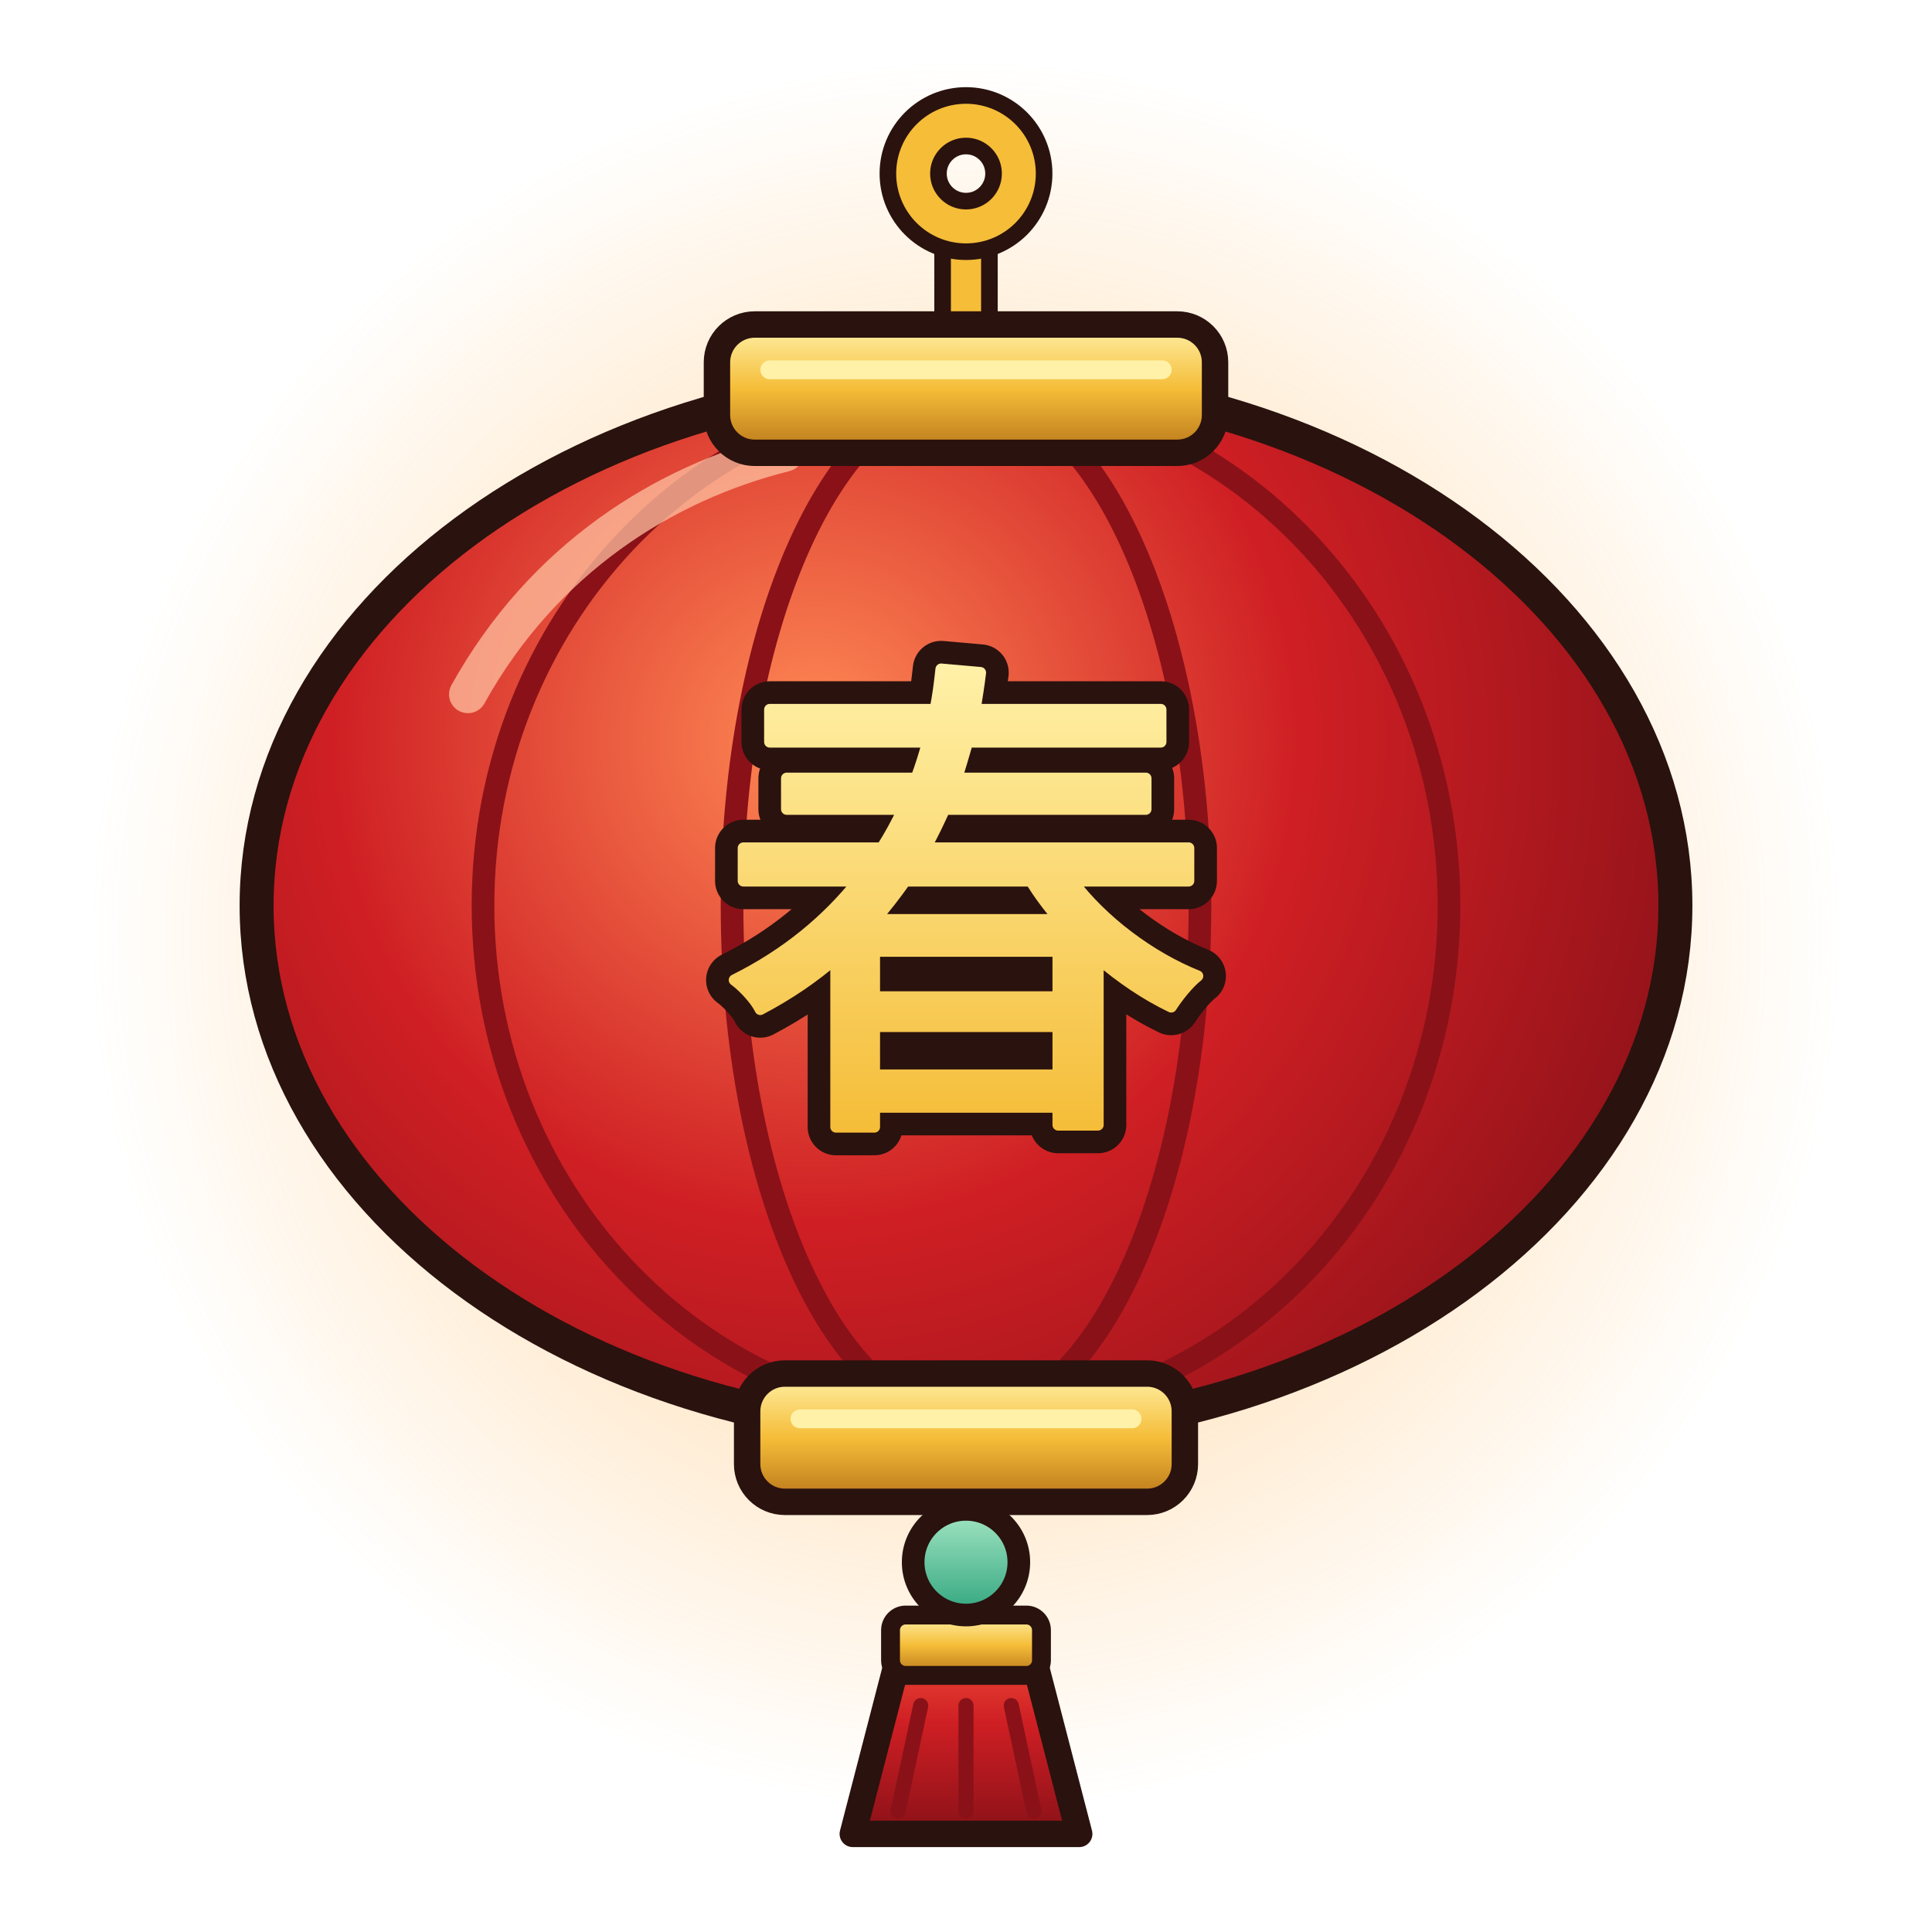
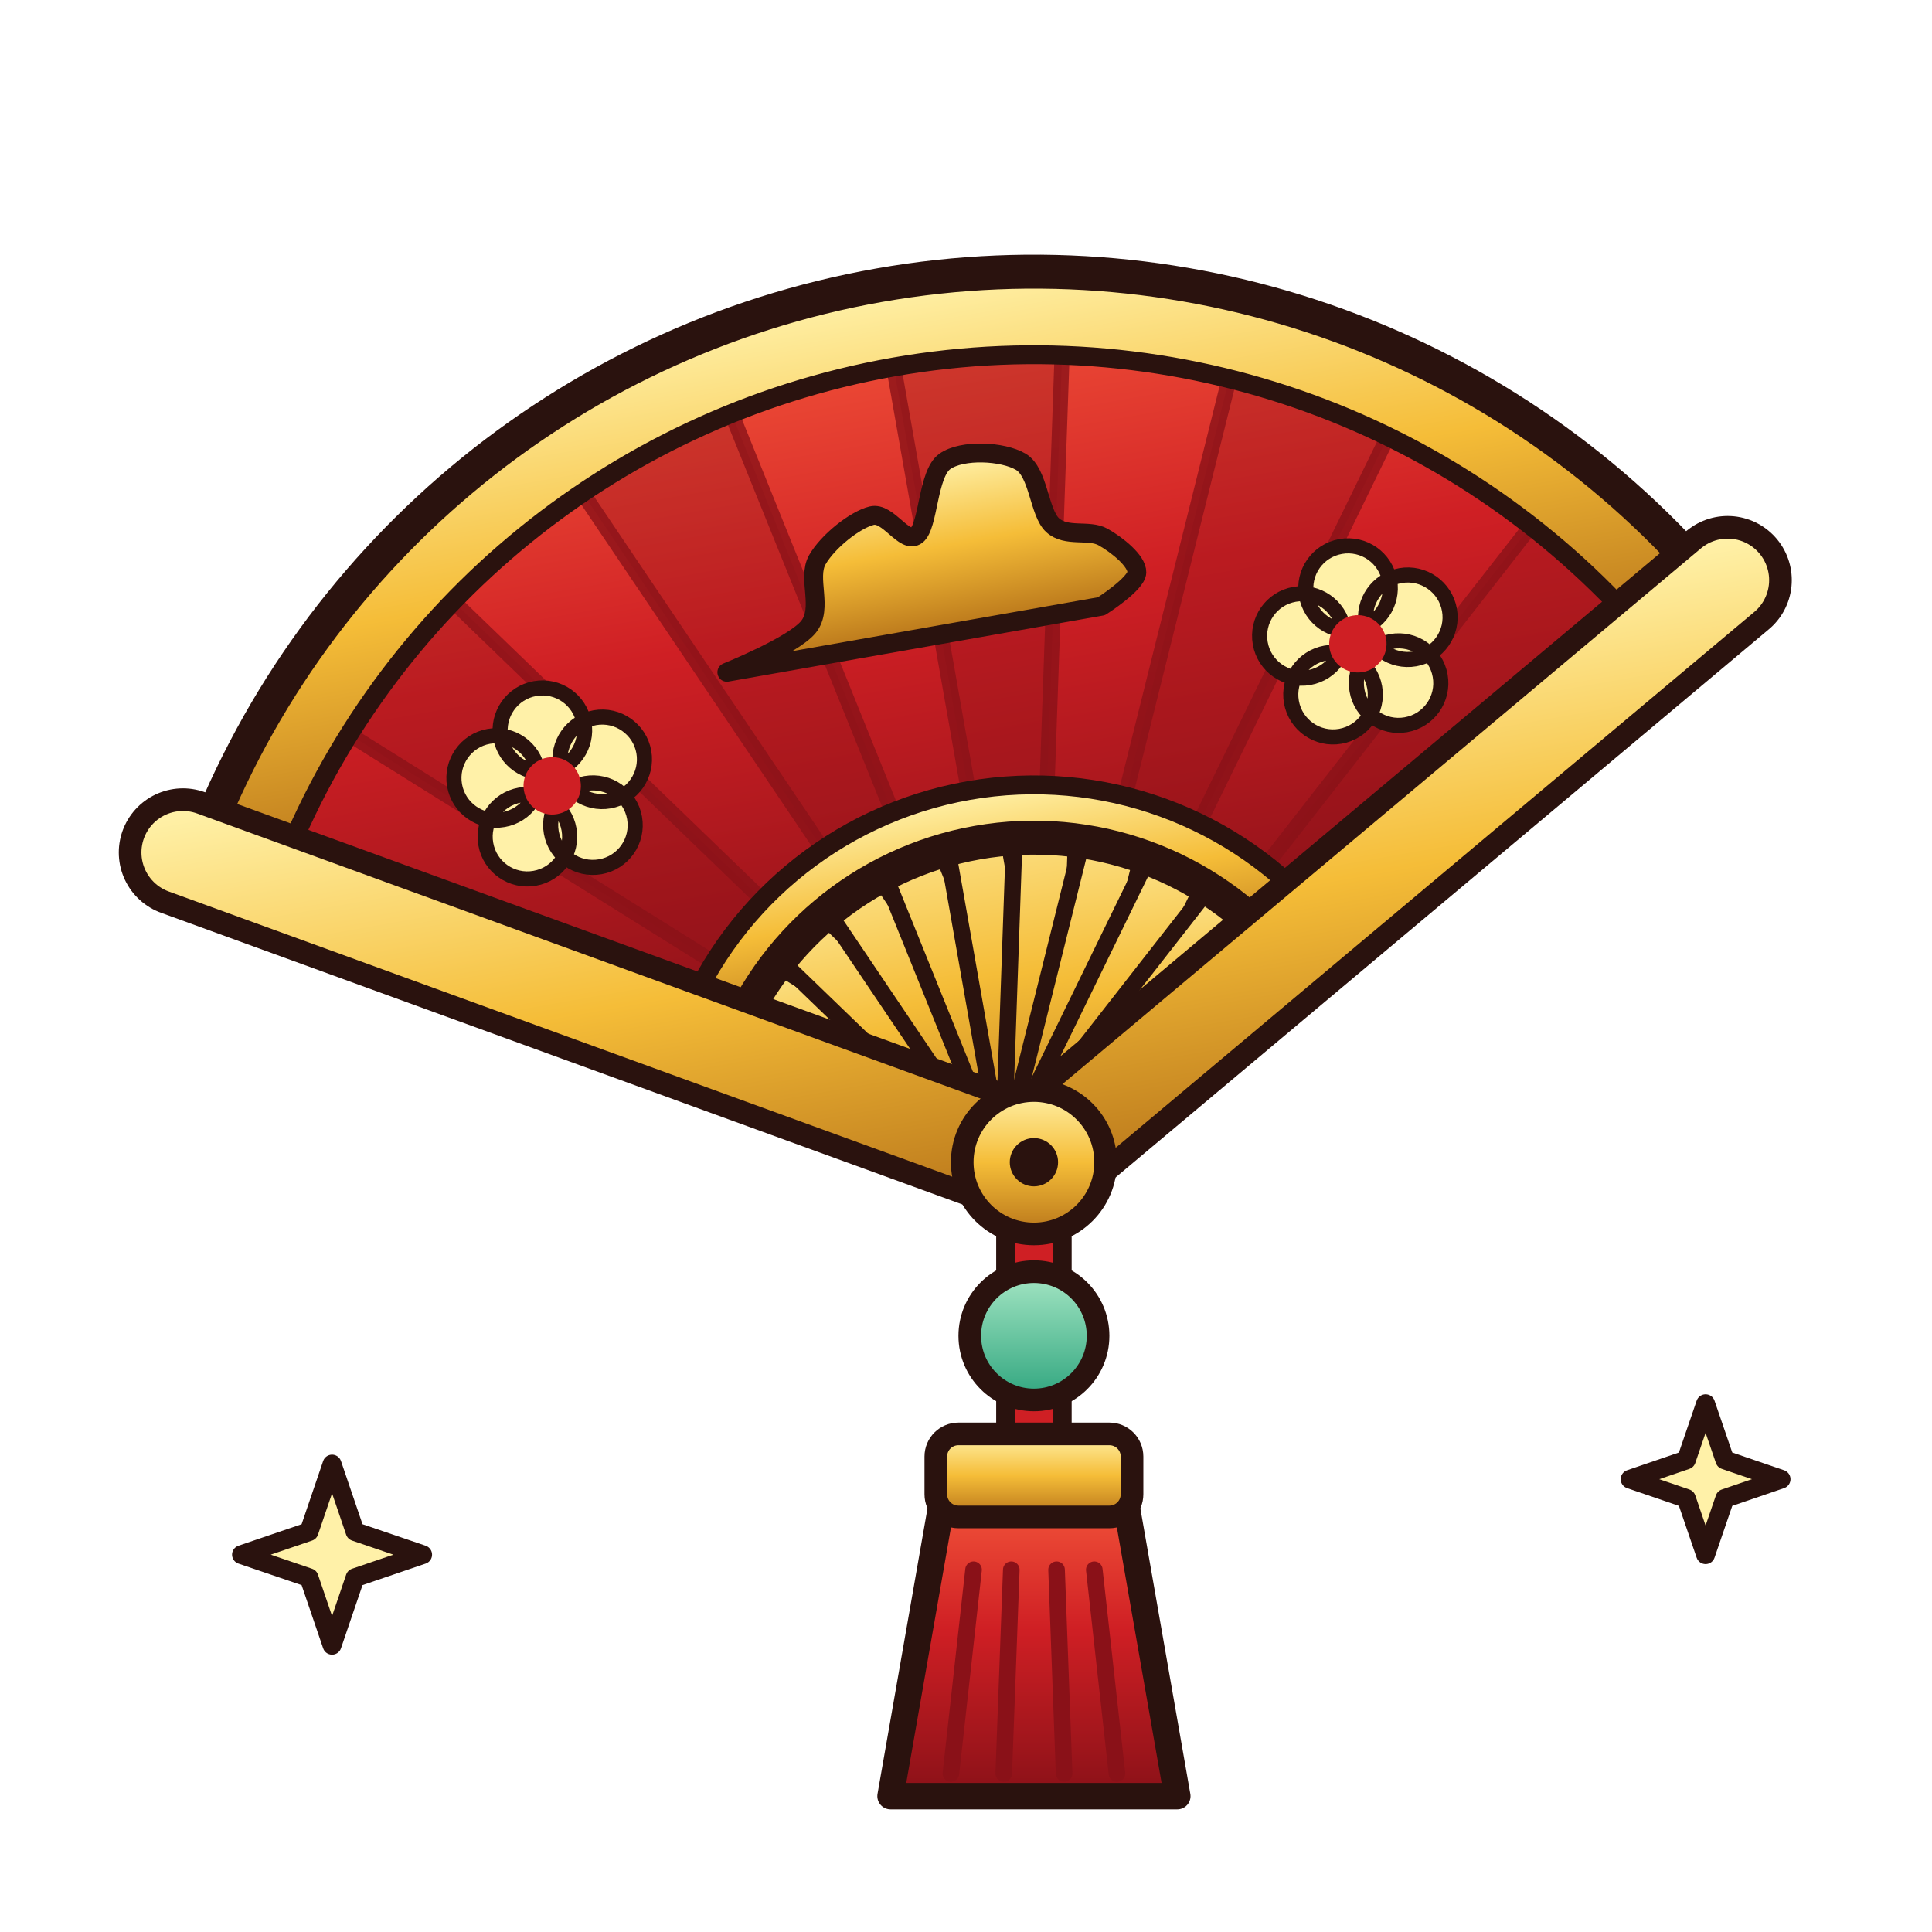
<svg xmlns="http://www.w3.org/2000/svg" width="256" height="256" viewBox="0 0 256 256">
  <defs>
-     <radialGradient id="radial-gradient-1" cx="128" cy="124" r="116" gradientUnits="userSpaceOnUse">
-       <stop offset="0" stop-color="#ffd66b" stop-opacity="0.6" />
-       <stop offset="0.62" stop-color="#ffa838" stop-opacity="0.22" />
-       <stop offset="1" stop-color="#ffa838" stop-opacity="0" />
-     </radialGradient>
-     <linearGradient id="linear-gradient-1" x1="128" y1="216" x2="128" y2="243" gradientUnits="userSpaceOnUse">
+     <linearGradient id="linear-gradient-1" x1="111.89" y1="120.72" x2="118.86" y2="160.25" gradientUnits="userSpaceOnUse">
+       <stop offset="0" stop-color="#fff1a8" />
+       <stop offset="0.5" stop-color="#f5bd38" />
+       <stop offset="1" stop-color="#b8751a" />
+     </linearGradient>
+     <linearGradient id="linear-gradient-2" x1="114.55" y1="113.02" x2="122.76" y2="159.56" gradientUnits="userSpaceOnUse">
+       <stop offset="0" stop-color="#fff1a8" />
+       <stop offset="0.5" stop-color="#f5bd38" />
+       <stop offset="1" stop-color="#b8751a" />
+     </linearGradient>
+     <linearGradient id="linear-gradient-3" x1="118.18" y1="106.96" x2="127.31" y2="158.76" gradientUnits="userSpaceOnUse">
+       <stop offset="0" stop-color="#fff1a8" />
+       <stop offset="0.5" stop-color="#f5bd38" />
+       <stop offset="1" stop-color="#b8751a" />
+     </linearGradient>
+     <linearGradient id="linear-gradient-4" x1="122.6" y1="102.83" x2="132.3" y2="157.87" gradientUnits="userSpaceOnUse">
+       <stop offset="0" stop-color="#fff1a8" />
+       <stop offset="0.5" stop-color="#f5bd38" />
+       <stop offset="1" stop-color="#b8751a" />
+     </linearGradient>
+     <linearGradient id="linear-gradient-5" x1="127.62" y1="100.82" x2="137.52" y2="156.95" gradientUnits="userSpaceOnUse">
+       <stop offset="0" stop-color="#fff1a8" />
+       <stop offset="0.5" stop-color="#f5bd38" />
+       <stop offset="1" stop-color="#b8751a" />
+     </linearGradient>
+     <linearGradient id="linear-gradient-6" x1="133.04" y1="100.99" x2="142.74" y2="156.03" gradientUnits="userSpaceOnUse">
+       <stop offset="0" stop-color="#fff1a8" />
+       <stop offset="0.5" stop-color="#f5bd38" />
+       <stop offset="1" stop-color="#b8751a" />
+     </linearGradient>
+     <linearGradient id="linear-gradient-7" x1="138.6" y1="103.36" x2="147.73" y2="155.15" gradientUnits="userSpaceOnUse">
+       <stop offset="0" stop-color="#fff1a8" />
+       <stop offset="0.5" stop-color="#f5bd38" />
+       <stop offset="1" stop-color="#b8751a" />
+     </linearGradient>
+     <linearGradient id="linear-gradient-8" x1="144.08" y1="107.81" x2="152.28" y2="154.35" gradientUnits="userSpaceOnUse">
+       <stop offset="0" stop-color="#fff1a8" />
+       <stop offset="0.5" stop-color="#f5bd38" />
+       <stop offset="1" stop-color="#b8751a" />
+     </linearGradient>
+     <linearGradient id="linear-gradient-9" x1="149.21" y1="114.14" x2="156.18" y2="153.66" gradientUnits="userSpaceOnUse">
+       <stop offset="0" stop-color="#fff1a8" />
+       <stop offset="0.5" stop-color="#f5bd38" />
+       <stop offset="1" stop-color="#b8751a" />
+     </linearGradient>
+     <linearGradient id="linear-gradient-10" x1="116.51" y1="37.79" x2="133.27" y2="132.83" gradientUnits="userSpaceOnUse">
      <stop offset="0" stop-color="#f4553a" />
      <stop offset="0.45" stop-color="#cf1f24" />
      <stop offset="1" stop-color="#8a1118" />
    </linearGradient>
-     <linearGradient id="linear-gradient-2" x1="128" y1="214" x2="128" y2="222" gradientUnits="userSpaceOnUse">
+     <linearGradient id="linear-gradient-11" x1="116.51" y1="37.79" x2="127.71" y2="101.31" gradientUnits="userSpaceOnUse">
      <stop offset="0" stop-color="#fff1a8" />
      <stop offset="0.5" stop-color="#f5bd38" />
      <stop offset="1" stop-color="#b8751a" />
    </linearGradient>
-     <linearGradient id="linear-gradient-3" x1="128" y1="200" x2="128" y2="214" gradientUnits="userSpaceOnUse">
-       <stop offset="0" stop-color="#a5e6c4" />
-       <stop offset="1" stop-color="#2fa57e" />
-     </linearGradient>
-     <radialGradient id="radial-gradient-2" cx="108" cy="98" r="128" gradientUnits="userSpaceOnUse">
-       <stop offset="0" stop-color="#ff8a55" />
-       <stop offset="0.5" stop-color="#cf1f24" />
-       <stop offset="1" stop-color="#8a1118" />
-     </radialGradient>
-     <linearGradient id="linear-gradient-4" x1="128" y1="43" x2="128" y2="60" gradientUnits="userSpaceOnUse">
+     <linearGradient id="linear-gradient-12" x1="128.32" y1="104.76" x2="133.27" y2="132.83" gradientUnits="userSpaceOnUse">
      <stop offset="0" stop-color="#fff1a8" />
      <stop offset="0.5" stop-color="#f5bd38" />
      <stop offset="1" stop-color="#b8751a" />
    </linearGradient>
-     <linearGradient id="linear-gradient-5" x1="128" y1="182" x2="128" y2="199" gradientUnits="userSpaceOnUse">
+     <linearGradient id="linear-gradient-13" x1="119.81" y1="61.6" x2="123.8" y2="84.23" gradientUnits="userSpaceOnUse">
      <stop offset="0" stop-color="#fff1a8" />
      <stop offset="0.5" stop-color="#f5bd38" />
      <stop offset="1" stop-color="#b8751a" />
    </linearGradient>
-     <linearGradient id="linear-gradient-6" x1="0" y1="88" x2="0" y2="150" gradientUnits="userSpaceOnUse">
+     <linearGradient id="linear-gradient-14" x1="74.46" y1="98.52" x2="86.78" y2="168.44" gradientUnits="userSpaceOnUse">
      <stop offset="0" stop-color="#fff1a8" />
-       <stop offset="1" stop-color="#f5bd38" />
+       <stop offset="0.5" stop-color="#f5bd38" />
+       <stop offset="1" stop-color="#b8751a" />
+     </linearGradient>
+     <linearGradient id="linear-gradient-15" x1="176.8" y1="80.47" x2="189.13" y2="150.39" gradientUnits="userSpaceOnUse">
+       <stop offset="0" stop-color="#fff1a8" />
+       <stop offset="0.5" stop-color="#f5bd38" />
+       <stop offset="1" stop-color="#b8751a" />
+     </linearGradient>
+     <linearGradient id="linear-gradient-16" x1="137" y1="198" x2="137" y2="238" gradientUnits="userSpaceOnUse">
+       <stop offset="0" stop-color="#f4553a" />
+       <stop offset="0.45" stop-color="#cf1f24" />
+       <stop offset="1" stop-color="#8a1118" />
+     </linearGradient>
+     <linearGradient id="linear-gradient-17" x1="137" y1="190" x2="137" y2="201" gradientUnits="userSpaceOnUse">
+       <stop offset="0" stop-color="#fff1a8" />
+       <stop offset="0.5" stop-color="#f5bd38" />
+       <stop offset="1" stop-color="#b8751a" />
+     </linearGradient>
+     <linearGradient id="linear-gradient-18" x1="137" y1="168.5" x2="137" y2="185.5" gradientUnits="userSpaceOnUse">
+       <stop offset="0" stop-color="#a5e6c4" />
+       <stop offset="1" stop-color="#2fa57e" />
+     </linearGradient>
+     <linearGradient id="linear-gradient-19" x1="137" y1="144.5" x2="137" y2="163.5" gradientUnits="userSpaceOnUse">
+       <stop offset="0" stop-color="#fff1a8" />
+       <stop offset="0.5" stop-color="#f5bd38" />
+       <stop offset="1" stop-color="#b8751a" />
    </linearGradient>
  </defs>
  <g>
-     <circle cx="128" cy="124" r="116" fill="url(#radial-gradient-1)" />
-     <line x1="128" y1="26" x2="128" y2="46" fill="none" stroke="#2a120e" stroke-width="8.4" stroke-linejoin="round" />
-     <line x1="128" y1="26" x2="128" y2="46" fill="none" stroke="#f5bd38" stroke-width="4" stroke-linejoin="round" />
-     <circle cx="128" cy="23" r="7" fill="none" stroke="#2a120e" stroke-width="8.9" stroke-linecap="round" stroke-linejoin="round" />
-     <circle cx="128" cy="23" r="7" fill="none" stroke="#f5bd38" stroke-width="4.5" stroke-linecap="round" stroke-linejoin="round" />
-     <polygon points="120,216 136,216 143,243 113,243" fill="url(#linear-gradient-1)" stroke="#2a120e" stroke-width="3.5" stroke-linecap="round" stroke-linejoin="round" />
-     <path d="M122 226 L119 240 M128 226 L128 240 M134 226 L137 240" fill="none" stroke="#8a1118" stroke-width="2" stroke-linecap="round" stroke-linejoin="round" />
-     <path d="M120 214 L136 214 C137.1 214 138 214.9 138 216 L138 220 C138 221.1 137.1 222 136 222 L120 222 C118.9 222 118 221.1 118 220 L118 216 C118 214.9 118.9 214 120 214 Z" fill="url(#linear-gradient-2)" stroke="#2a120e" stroke-width="2.5" stroke-linecap="round" stroke-linejoin="round" />
-     <circle cx="128" cy="207" r="7" fill="url(#linear-gradient-3)" stroke="#2a120e" stroke-width="3" stroke-linecap="round" stroke-linejoin="round" />
-     <ellipse cx="128" cy="120" rx="94" ry="70" fill="url(#radial-gradient-2)" stroke="#2a120e" stroke-width="4.5" stroke-linecap="round" stroke-linejoin="round" />
-     <ellipse cx="128" cy="120" rx="64" ry="68" fill="none" stroke="#8a1118" stroke-width="3" stroke-linecap="round" stroke-linejoin="round" />
-     <ellipse cx="128" cy="120" rx="31" ry="68" fill="none" stroke="#8a1118" stroke-width="3" stroke-linecap="round" stroke-linejoin="round" />
-     <path d="M62 92 C72 74 88 64 104 60" fill="none" stroke="#ffc0a0" stroke-width="5" stroke-linecap="round" stroke-linejoin="round" opacity="0.75" />
-     <path d="M100 43 L156 43 C158.76 43 161 45.24 161 48 L161 55 C161 57.76 158.76 60 156 60 L100 60 C97.24 60 95 57.76 95 55 L95 48 C95 45.24 97.24 43 100 43 Z" fill="url(#linear-gradient-4)" stroke="#2a120e" stroke-width="3.5" stroke-linecap="round" stroke-linejoin="round" />
-     <line x1="102" y1="49" x2="154" y2="49" fill="none" stroke="#fff1a8" stroke-width="2.5" stroke-linecap="round" stroke-linejoin="round" />
-     <path d="M104 182 L152 182 C154.76 182 157 184.24 157 187 L157 194 C157 196.76 154.76 199 152 199 L104 199 C101.24 199 99 196.76 99 194 L99 187 C99 184.24 101.24 182 104 182 Z" fill="url(#linear-gradient-5)" stroke="#2a120e" stroke-width="3.5" stroke-linecap="round" stroke-linejoin="round" />
-     <line x1="106" y1="188" x2="150" y2="188" fill="none" stroke="#fff1a8" stroke-width="2.5" stroke-linecap="round" stroke-linejoin="round" />
    <g>
-       <path d="M124.7 88.67 C124.5 90.45 124.3 92.24 123.91 94.02 L102 94.02 L102 98.31 L122.92 98.31 C122.52 99.89 121.99 101.54 121.4 103.13 L104.24 103.13 L104.24 107.22 L119.68 107.22 C118.83 109 117.9 110.72 116.85 112.37 L98.5 112.37 L98.5 116.72 L113.74 116.72 C109.65 121.87 104.24 126.42 97.31 129.86 C98.5 130.72 100.15 132.5 100.74 133.75 C104.5 131.77 107.8 129.53 110.77 126.95 L110.77 149.33 L115.86 149.33 L115.86 146.69 L140.21 146.69 L140.21 149.06 L145.49 149.06 L145.49 126.95 C148.53 129.59 151.89 131.84 155.19 133.42 C155.98 132.17 157.5 130.25 158.69 129.33 C152.42 126.82 146.08 122.07 142.06 116.72 L157.5 116.72 L157.5 112.37 L122.59 112.37 C123.58 110.65 124.37 108.94 125.16 107.22 L151.83 107.22 L151.83 103.13 L126.75 103.13 C127.27 101.54 127.74 99.89 128.2 98.31 L153.81 98.31 L153.81 94.02 L129.19 94.02 C129.45 92.37 129.72 90.78 129.91 89.13 Z M119.95 116.72 L136.58 116.72 C137.7 118.5 138.96 120.22 140.41 121.87 L115.92 121.87 C117.37 120.22 118.69 118.5 119.95 116.72 Z M115.86 136 L140.21 136 L140.21 142.46 L115.86 142.46 Z M115.86 132.1 L115.86 126.03 L140.21 126.03 L140.21 132.1 Z" fill="#2a120e" stroke="#2a120e" stroke-width="7.5" stroke-linecap="round" stroke-linejoin="round" />
+       <line x1="137" y1="154" x2="93.75" y2="126.97" fill="none" stroke="#2a120e" stroke-width="10.4" stroke-linejoin="round" />
+       <line x1="137" y1="154" x2="93.75" y2="126.97" fill="none" stroke="url(#linear-gradient-1)" stroke-width="6" stroke-linejoin="round" />
+       <line x1="137" y1="154" x2="100.31" y2="118.57" fill="none" stroke="#2a120e" stroke-width="10.4" stroke-linejoin="round" />
+       <line x1="137" y1="154" x2="100.31" y2="118.57" fill="none" stroke="url(#linear-gradient-2)" stroke-width="6" stroke-linejoin="round" />
+       <line x1="137" y1="154" x2="108.48" y2="111.72" fill="none" stroke="#2a120e" stroke-width="10.4" stroke-linejoin="round" />
+       <line x1="137" y1="154" x2="108.48" y2="111.72" fill="none" stroke="url(#linear-gradient-3)" stroke-width="6" stroke-linejoin="round" />
+       <line x1="137" y1="154" x2="117.9" y2="106.71" fill="none" stroke="#2a120e" stroke-width="10.4" stroke-linejoin="round" />
+       <line x1="137" y1="154" x2="117.9" y2="106.71" fill="none" stroke="url(#linear-gradient-4)" stroke-width="6" stroke-linejoin="round" />
+       <line x1="137" y1="154" x2="128.14" y2="103.77" fill="none" stroke="#2a120e" stroke-width="10.4" stroke-linejoin="round" />
+       <line x1="137" y1="154" x2="128.14" y2="103.77" fill="none" stroke="url(#linear-gradient-5)" stroke-width="6" stroke-linejoin="round" />
+       <line x1="137" y1="154" x2="138.78" y2="103.03" fill="none" stroke="#2a120e" stroke-width="10.4" stroke-linejoin="round" />
+       <line x1="137" y1="154" x2="138.78" y2="103.03" fill="none" stroke="url(#linear-gradient-6)" stroke-width="6" stroke-linejoin="round" />
+       <line x1="137" y1="154" x2="149.33" y2="104.52" fill="none" stroke="#2a120e" stroke-width="10.4" stroke-linejoin="round" />
+       <line x1="137" y1="154" x2="149.33" y2="104.52" fill="none" stroke="url(#linear-gradient-7)" stroke-width="6" stroke-linejoin="round" />
+       <line x1="137" y1="154" x2="159.36" y2="108.16" fill="none" stroke="#2a120e" stroke-width="10.4" stroke-linejoin="round" />
+       <line x1="137" y1="154" x2="159.36" y2="108.16" fill="none" stroke="url(#linear-gradient-8)" stroke-width="6" stroke-linejoin="round" />
+       <line x1="137" y1="154" x2="168.4" y2="113.81" fill="none" stroke="#2a120e" stroke-width="10.4" stroke-linejoin="round" />
+       <line x1="137" y1="154" x2="168.4" y2="113.81" fill="none" stroke="url(#linear-gradient-9)" stroke-width="6" stroke-linejoin="round" />
+       <path d="M26.12 113.64 C40.54 74.03 74.99 45.11 116.51 37.79 C158.03 30.47 200.29 45.86 227.39 78.15 L169.94 126.36 C160.07 114.59 144.66 108.98 129.53 111.65 C114.4 114.32 101.85 124.86 96.59 139.29 Z" fill="url(#linear-gradient-10)" />
+       <path d="M36.93 91.47 C41.3 84.48 46.39 77.96 52.12 72.03 L106.07 124.13 C103.98 126.29 102.12 128.67 100.53 131.22 Z M71.02 56.17 C77.86 51.56 85.16 47.68 92.8 44.59 L120.89 114.13 C118.11 115.26 115.45 116.67 112.95 118.35 Z M116.51 37.79 C124.63 36.36 132.88 35.79 141.11 36.07 L138.5 111.03 C135.5 110.92 132.49 111.13 129.53 111.65 Z M165.54 39.5 C173.54 41.5 181.32 44.33 188.73 47.95 L155.84 115.35 C153.15 114.03 150.32 113.01 147.4 112.28 Z M209.65 61.01 C216.14 66.09 222.09 71.83 227.39 78.15 L169.94 126.36 C168.01 124.06 165.84 121.97 163.48 120.12 Z" fill="#8a1118" opacity="0.3" />
+       <path d="M100.53 131.22 L36.93 91.47 M106.07 124.13 L52.12 72.03 M112.95 118.35 L71.02 56.17 M120.89 114.13 L92.8 44.59 M129.53 111.65 L116.51 37.79 M138.5 111.03 L141.11 36.07 M147.4 112.28 L165.54 39.5 M155.84 115.35 L188.73 47.95 M163.48 120.12 L209.65 61.01" fill="none" stroke="#8a1118" stroke-width="2" stroke-linejoin="round" opacity="0.8" />
+       <path d="M26.12 113.64 C40.54 74.03 74.99 45.11 116.51 37.79 C158.03 30.47 200.29 45.86 227.39 78.15 L218.96 85.22 C194.39 55.94 156.06 42 118.42 48.63 C80.78 55.27 49.53 81.49 36.46 117.4 Z" fill="url(#linear-gradient-11)" stroke="#2a120e" stroke-width="2.5" stroke-linecap="round" stroke-linejoin="round" />
+       <path d="M90.02 136.9 C96.13 120.11 110.73 107.86 128.32 104.76 C145.91 101.66 163.82 108.18 175.3 121.86 L169.94 126.36 C160.07 114.59 144.66 108.98 129.53 111.65 C114.4 114.32 101.85 124.86 96.59 139.29 Z" fill="url(#linear-gradient-12)" stroke="#2a120e" stroke-width="2.5" stroke-linecap="round" stroke-linejoin="round" />
+       <path d="M96.31 89.08 C96.31 89.08 105.13 85.54 107.13 83.06 C109.13 80.57 106.91 76.63 108.3 74.17 C109.7 71.72 113.31 68.87 115.5 68.33 C117.69 67.79 119.82 72.14 121.44 70.94 C123.06 69.74 122.89 62.76 125.2 61.14 C127.5 59.51 132.88 59.78 135.26 61.19 C137.64 62.6 137.66 67.93 139.48 69.59 C141.3 71.25 144.29 70.11 146.15 71.15 C148.01 72.19 150.67 74.32 150.64 75.84 C150.6 77.37 145.94 80.33 145.94 80.33 Z" fill="url(#linear-gradient-13)" stroke="#2a120e" stroke-width="2.5" stroke-linecap="round" stroke-linejoin="round" />
+       <path d="M66.35 97.72 C65.82 94.68 67.85 91.77 70.9 91.24 C73.94 90.7 76.85 92.73 77.38 95.78 C77.92 98.82 75.89 101.73 72.84 102.27 C69.8 102.8 66.89 100.77 66.35 97.72 Z M74.28 101.59 C73.74 98.54 75.77 95.64 78.82 95.1 C81.86 94.56 84.77 96.6 85.31 99.64 C85.84 102.69 83.81 105.59 80.76 106.13 C77.72 106.67 74.81 104.63 74.28 101.59 Z M73.05 110.31 C72.51 107.26 74.55 104.36 77.59 103.82 C80.64 103.29 83.54 105.32 84.08 108.37 C84.62 111.41 82.59 114.32 79.54 114.85 C76.49 115.39 73.59 113.36 73.05 110.31 Z M64.37 111.84 C63.83 108.8 65.86 105.89 68.91 105.35 C71.95 104.82 74.86 106.85 75.4 109.9 C75.93 112.94 73.9 115.85 70.85 116.38 C67.81 116.92 64.9 114.89 64.37 111.84 Z M60.23 104.06 C59.7 101.02 61.73 98.11 64.77 97.57 C67.82 97.04 70.72 99.07 71.26 102.12 C71.8 105.16 69.77 108.07 66.72 108.6 C63.67 109.14 60.77 107.11 60.23 104.06 Z" fill="#fff1a8" stroke="#2a120e" stroke-width="2" stroke-linecap="round" stroke-linejoin="round" />
+       <path d="M69.43 104.79 C69.06 102.72 70.44 100.75 72.51 100.39 C74.58 100.02 76.55 101.4 76.91 103.47 C77.28 105.54 75.9 107.51 73.83 107.87 C71.76 108.24 69.79 106.86 69.43 104.79 Z" fill="#cf1f24" />
+       <path d="M173.11 78.9 C172.57 75.85 174.6 72.95 177.65 72.41 C180.7 71.87 183.6 73.91 184.14 76.95 C184.67 80 182.64 82.9 179.59 83.44 C176.55 83.98 173.64 81.94 173.11 78.9 Z M181.03 82.76 C180.49 79.72 182.53 76.81 185.57 76.27 C188.62 75.74 191.52 77.77 192.06 80.82 C192.6 83.86 190.56 86.77 187.52 87.3 C184.47 87.84 181.57 85.81 181.03 82.76 Z M179.81 91.49 C179.27 88.44 181.3 85.54 184.35 85 C187.39 84.46 190.3 86.5 190.83 89.54 C191.37 92.59 189.34 95.49 186.29 96.03 C183.25 96.57 180.34 94.53 179.81 91.49 Z M171.12 93.02 C170.58 89.97 172.62 87.07 175.66 86.53 C178.71 85.99 181.61 88.03 182.15 91.07 C182.69 94.12 180.65 97.02 177.61 97.56 C174.56 98.1 171.66 96.06 171.12 93.02 Z M166.99 85.24 C166.45 82.19 168.48 79.29 171.53 78.75 C174.57 78.21 177.48 80.25 178.02 83.29 C178.55 86.34 176.52 89.24 173.47 89.78 C170.43 90.32 167.52 88.28 166.99 85.24 Z" fill="#fff1a8" stroke="#2a120e" stroke-width="2" stroke-linecap="round" stroke-linejoin="round" />
+       <path d="M176.18 85.97 C175.82 83.9 177.2 81.93 179.26 81.57 C181.33 81.2 183.3 82.58 183.67 84.65 C184.03 86.72 182.65 88.69 180.58 89.05 C178.52 89.41 176.55 88.03 176.18 85.97 Z" fill="#cf1f24" />
+       <path d="M26.12 113.64 C40.54 74.03 74.99 45.11 116.51 37.79 C158.03 30.47 200.29 45.86 227.39 78.15 L169.94 126.36 C160.07 114.59 144.66 108.98 129.53 111.65 C114.4 114.32 101.85 124.86 96.59 139.29 Z" fill="none" stroke="#2a120e" stroke-width="4.5" stroke-linecap="round" stroke-linejoin="round" />
+       <line x1="137" y1="154" x2="24.24" y2="112.96" fill="none" stroke="#2a120e" stroke-width="17" stroke-linecap="round" stroke-linejoin="round" />
+       <line x1="137" y1="154" x2="24.24" y2="112.96" fill="none" stroke="url(#linear-gradient-14)" stroke-width="11" stroke-linecap="round" stroke-linejoin="round" />
+       <line x1="137" y1="154" x2="228.92" y2="76.87" fill="none" stroke="#2a120e" stroke-width="17" stroke-linecap="round" stroke-linejoin="round" />
+       <line x1="137" y1="154" x2="228.92" y2="76.87" fill="none" stroke="url(#linear-gradient-15)" stroke-width="11" stroke-linecap="round" stroke-linejoin="round" />
    </g>
-     <g>
-       <path d="M124.7 88.67 C124.5 90.45 124.3 92.24 123.91 94.02 L102 94.02 L102 98.31 L122.92 98.31 C122.52 99.89 121.99 101.54 121.4 103.13 L104.24 103.13 L104.24 107.22 L119.68 107.22 C118.83 109 117.9 110.72 116.85 112.37 L98.5 112.37 L98.5 116.72 L113.74 116.72 C109.65 121.87 104.24 126.42 97.31 129.86 C98.5 130.72 100.15 132.5 100.74 133.75 C104.5 131.77 107.8 129.53 110.77 126.95 L110.77 149.33 L115.86 149.33 L115.86 146.69 L140.21 146.69 L140.21 149.06 L145.49 149.06 L145.49 126.95 C148.53 129.59 151.89 131.84 155.19 133.42 C155.98 132.17 157.5 130.25 158.69 129.33 C152.42 126.82 146.08 122.07 142.06 116.72 L157.5 116.72 L157.5 112.37 L122.59 112.37 C123.58 110.65 124.37 108.94 125.16 107.22 L151.83 107.22 L151.83 103.13 L126.75 103.13 C127.27 101.54 127.74 99.89 128.2 98.31 L153.81 98.31 L153.81 94.02 L129.19 94.02 C129.45 92.37 129.72 90.78 129.91 89.13 Z M119.95 116.72 L136.58 116.72 C137.7 118.5 138.96 120.22 140.41 121.87 L115.92 121.87 C117.37 120.22 118.69 118.5 119.95 116.72 Z M115.86 136 L140.21 136 L140.21 142.46 L115.86 142.46 Z M115.86 132.1 L115.86 126.03 L140.21 126.03 L140.21 132.1 Z" fill="url(#linear-gradient-6)" stroke="url(#linear-gradient-6)" stroke-width="1.5" stroke-linecap="round" stroke-linejoin="round" />
-     </g>
+     <polygon points="125,198 149,198 156,238 118,238" fill="url(#linear-gradient-16)" stroke="#2a120e" stroke-width="3.5" stroke-linecap="round" stroke-linejoin="round" />
+     <path d="M129 208 L126 235 M134 208 L133 235 M140 208 L141 235 M145 208 L148 235" fill="none" stroke="#8a1118" stroke-width="2.2" stroke-linecap="round" stroke-linejoin="round" />
+     <line x1="137" y1="154" x2="137" y2="192" fill="none" stroke="#2a120e" stroke-width="10" stroke-linejoin="round" />
+     <line x1="137" y1="154" x2="137" y2="192" fill="none" stroke="#cf1f24" stroke-width="5" stroke-linejoin="round" />
+     <path d="M127 190 L147 190 C148.66 190 150 191.34 150 193 L150 198 C150 199.66 148.66 201 147 201 L127 201 C125.34 201 124 199.66 124 198 L124 193 C124 191.34 125.34 190 127 190 Z" fill="url(#linear-gradient-17)" stroke="#2a120e" stroke-width="3" stroke-linecap="round" stroke-linejoin="round" />
+     <circle cx="137" cy="177" r="8.5" fill="url(#linear-gradient-18)" stroke="#2a120e" stroke-width="3" stroke-linecap="round" stroke-linejoin="round" />
+     <circle cx="137" cy="154" r="9.5" fill="url(#linear-gradient-19)" stroke="#2a120e" stroke-width="3" stroke-linecap="round" stroke-linejoin="round" />
+     <circle cx="137" cy="154" r="3.2" fill="#2a120e" />
+     <polygon points="44,194 47.05,202.95 56,206 47.05,209.05 44,218 40.95,209.05 32,206 40.95,202.95" fill="#fff1a8" stroke="#2a120e" stroke-width="2.5" stroke-linecap="round" stroke-linejoin="round" />
+     <polygon points="226,186 228.55,193.45 236,196 228.55,198.55 226,206 223.45,198.55 216,196 223.45,193.45" fill="#fff1a8" stroke="#2a120e" stroke-width="2.5" stroke-linecap="round" stroke-linejoin="round" />
  </g>
</svg>
